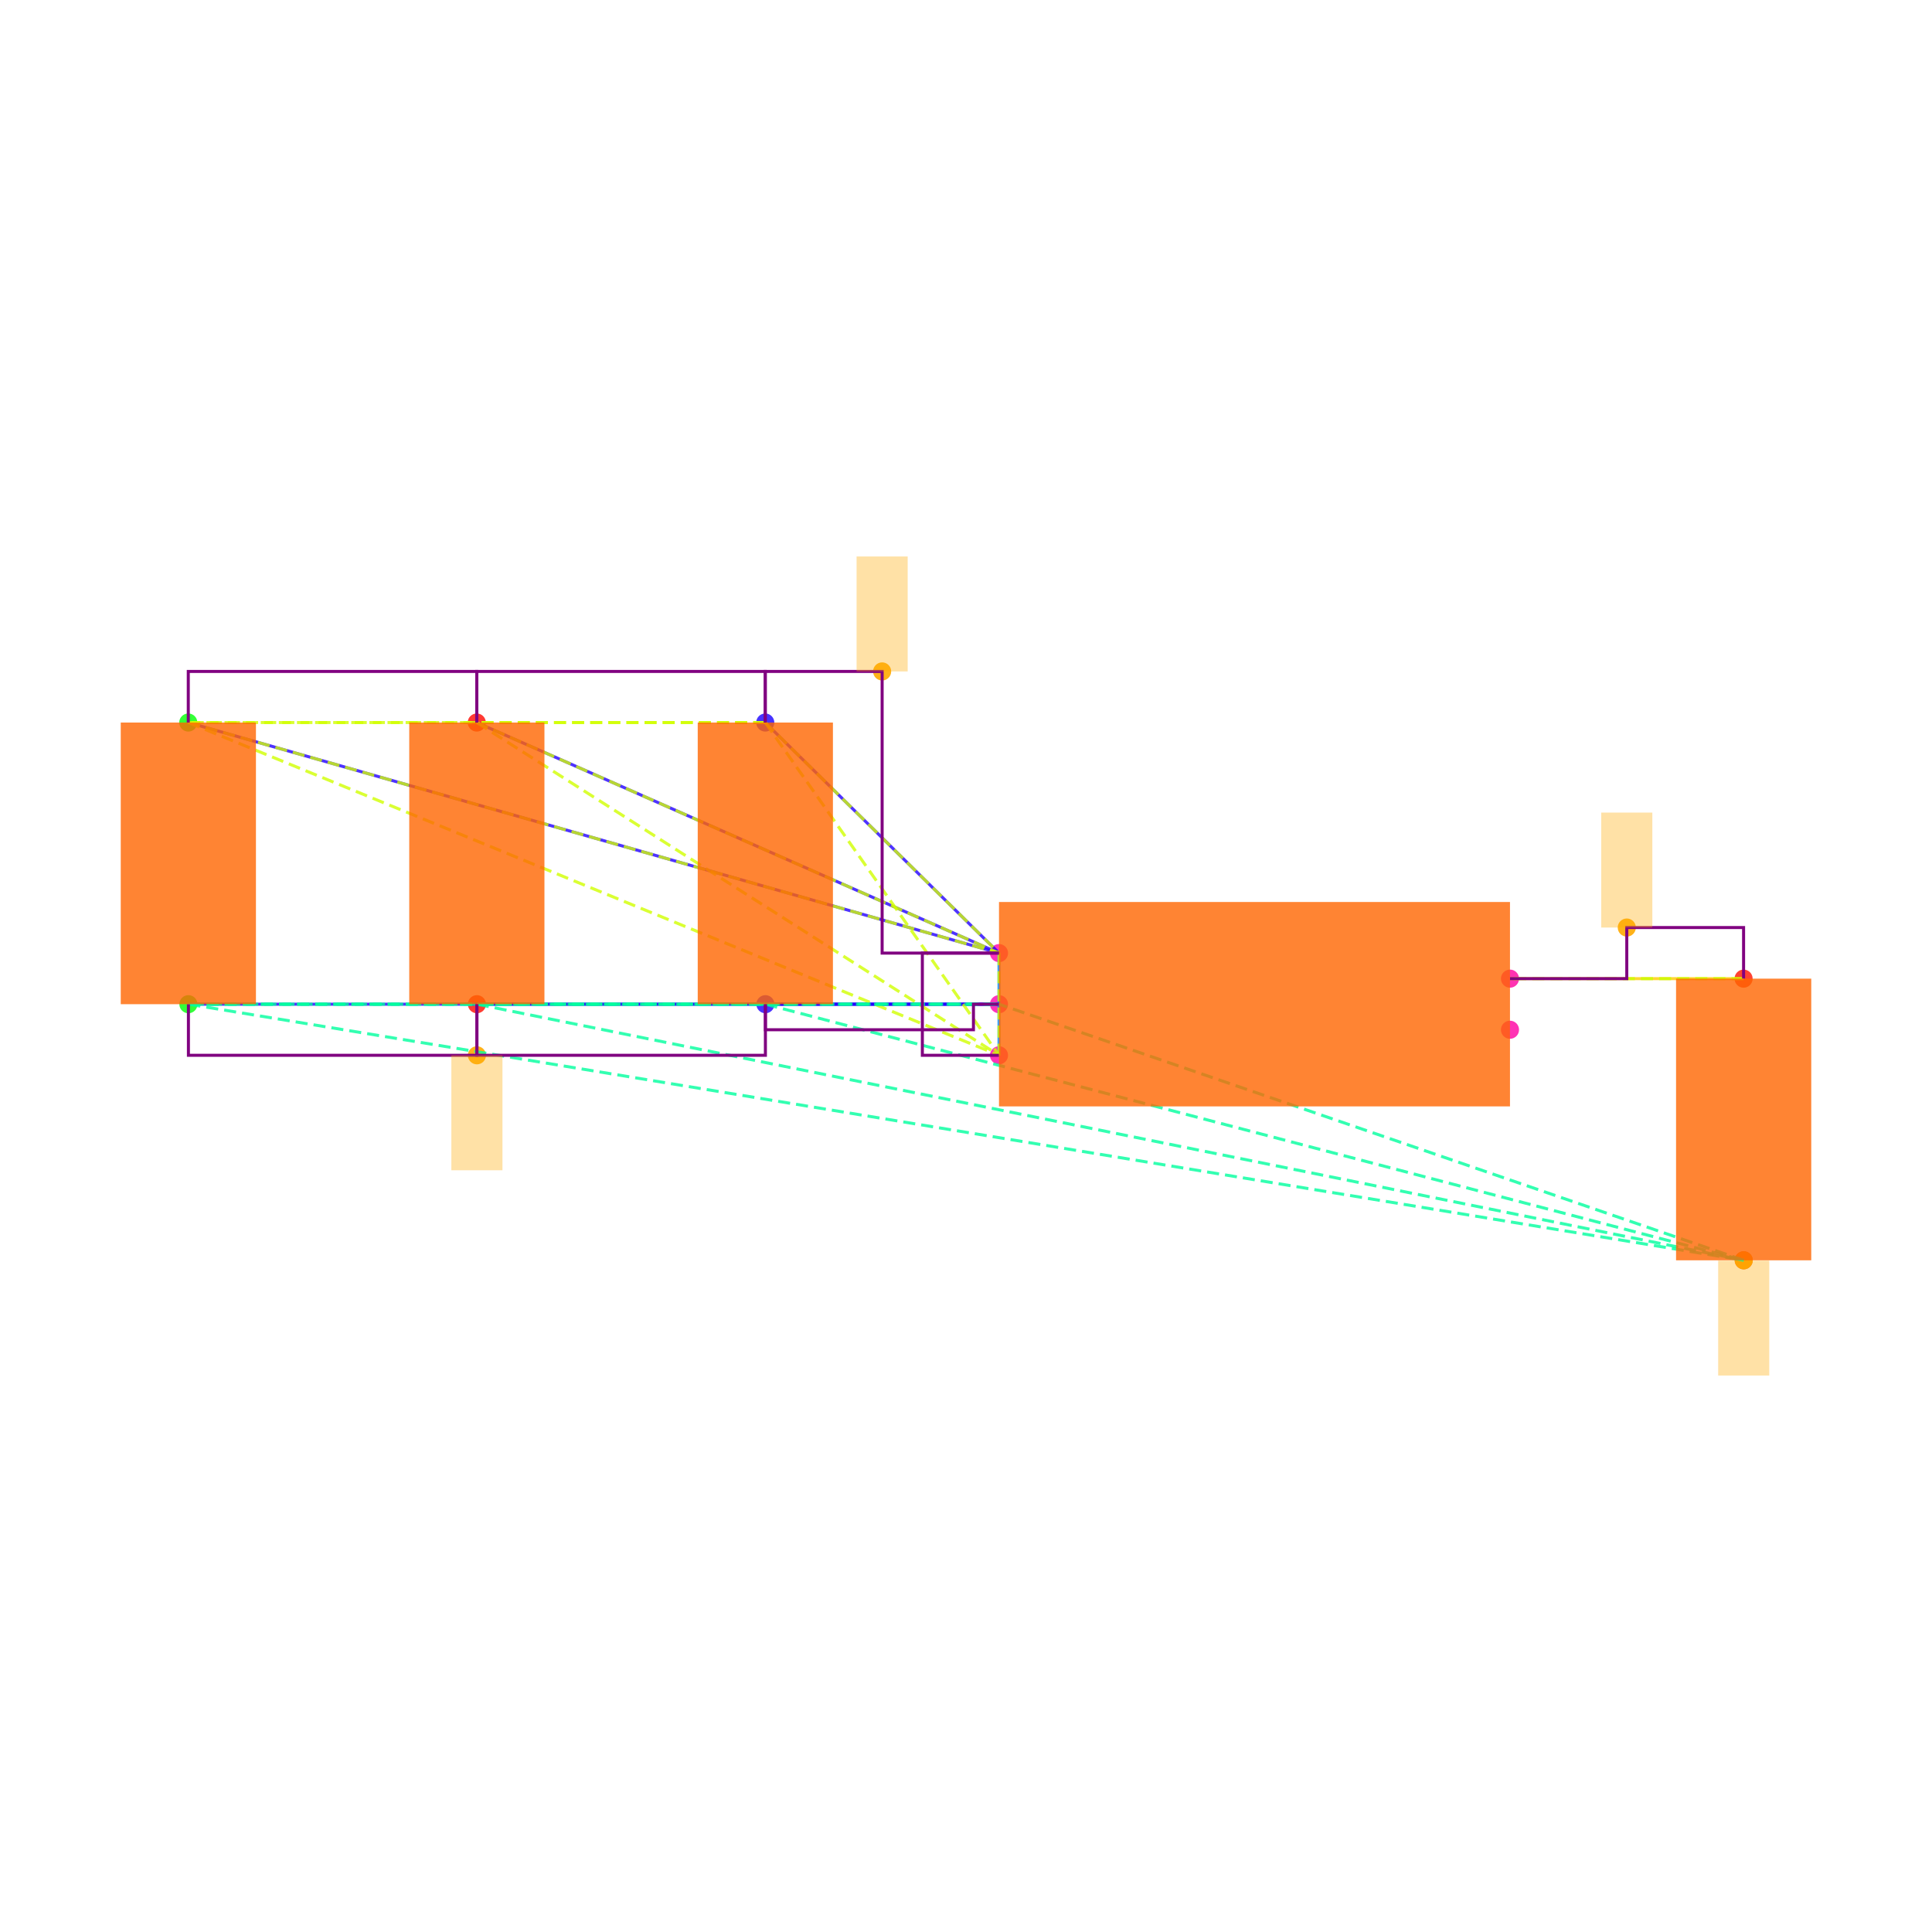
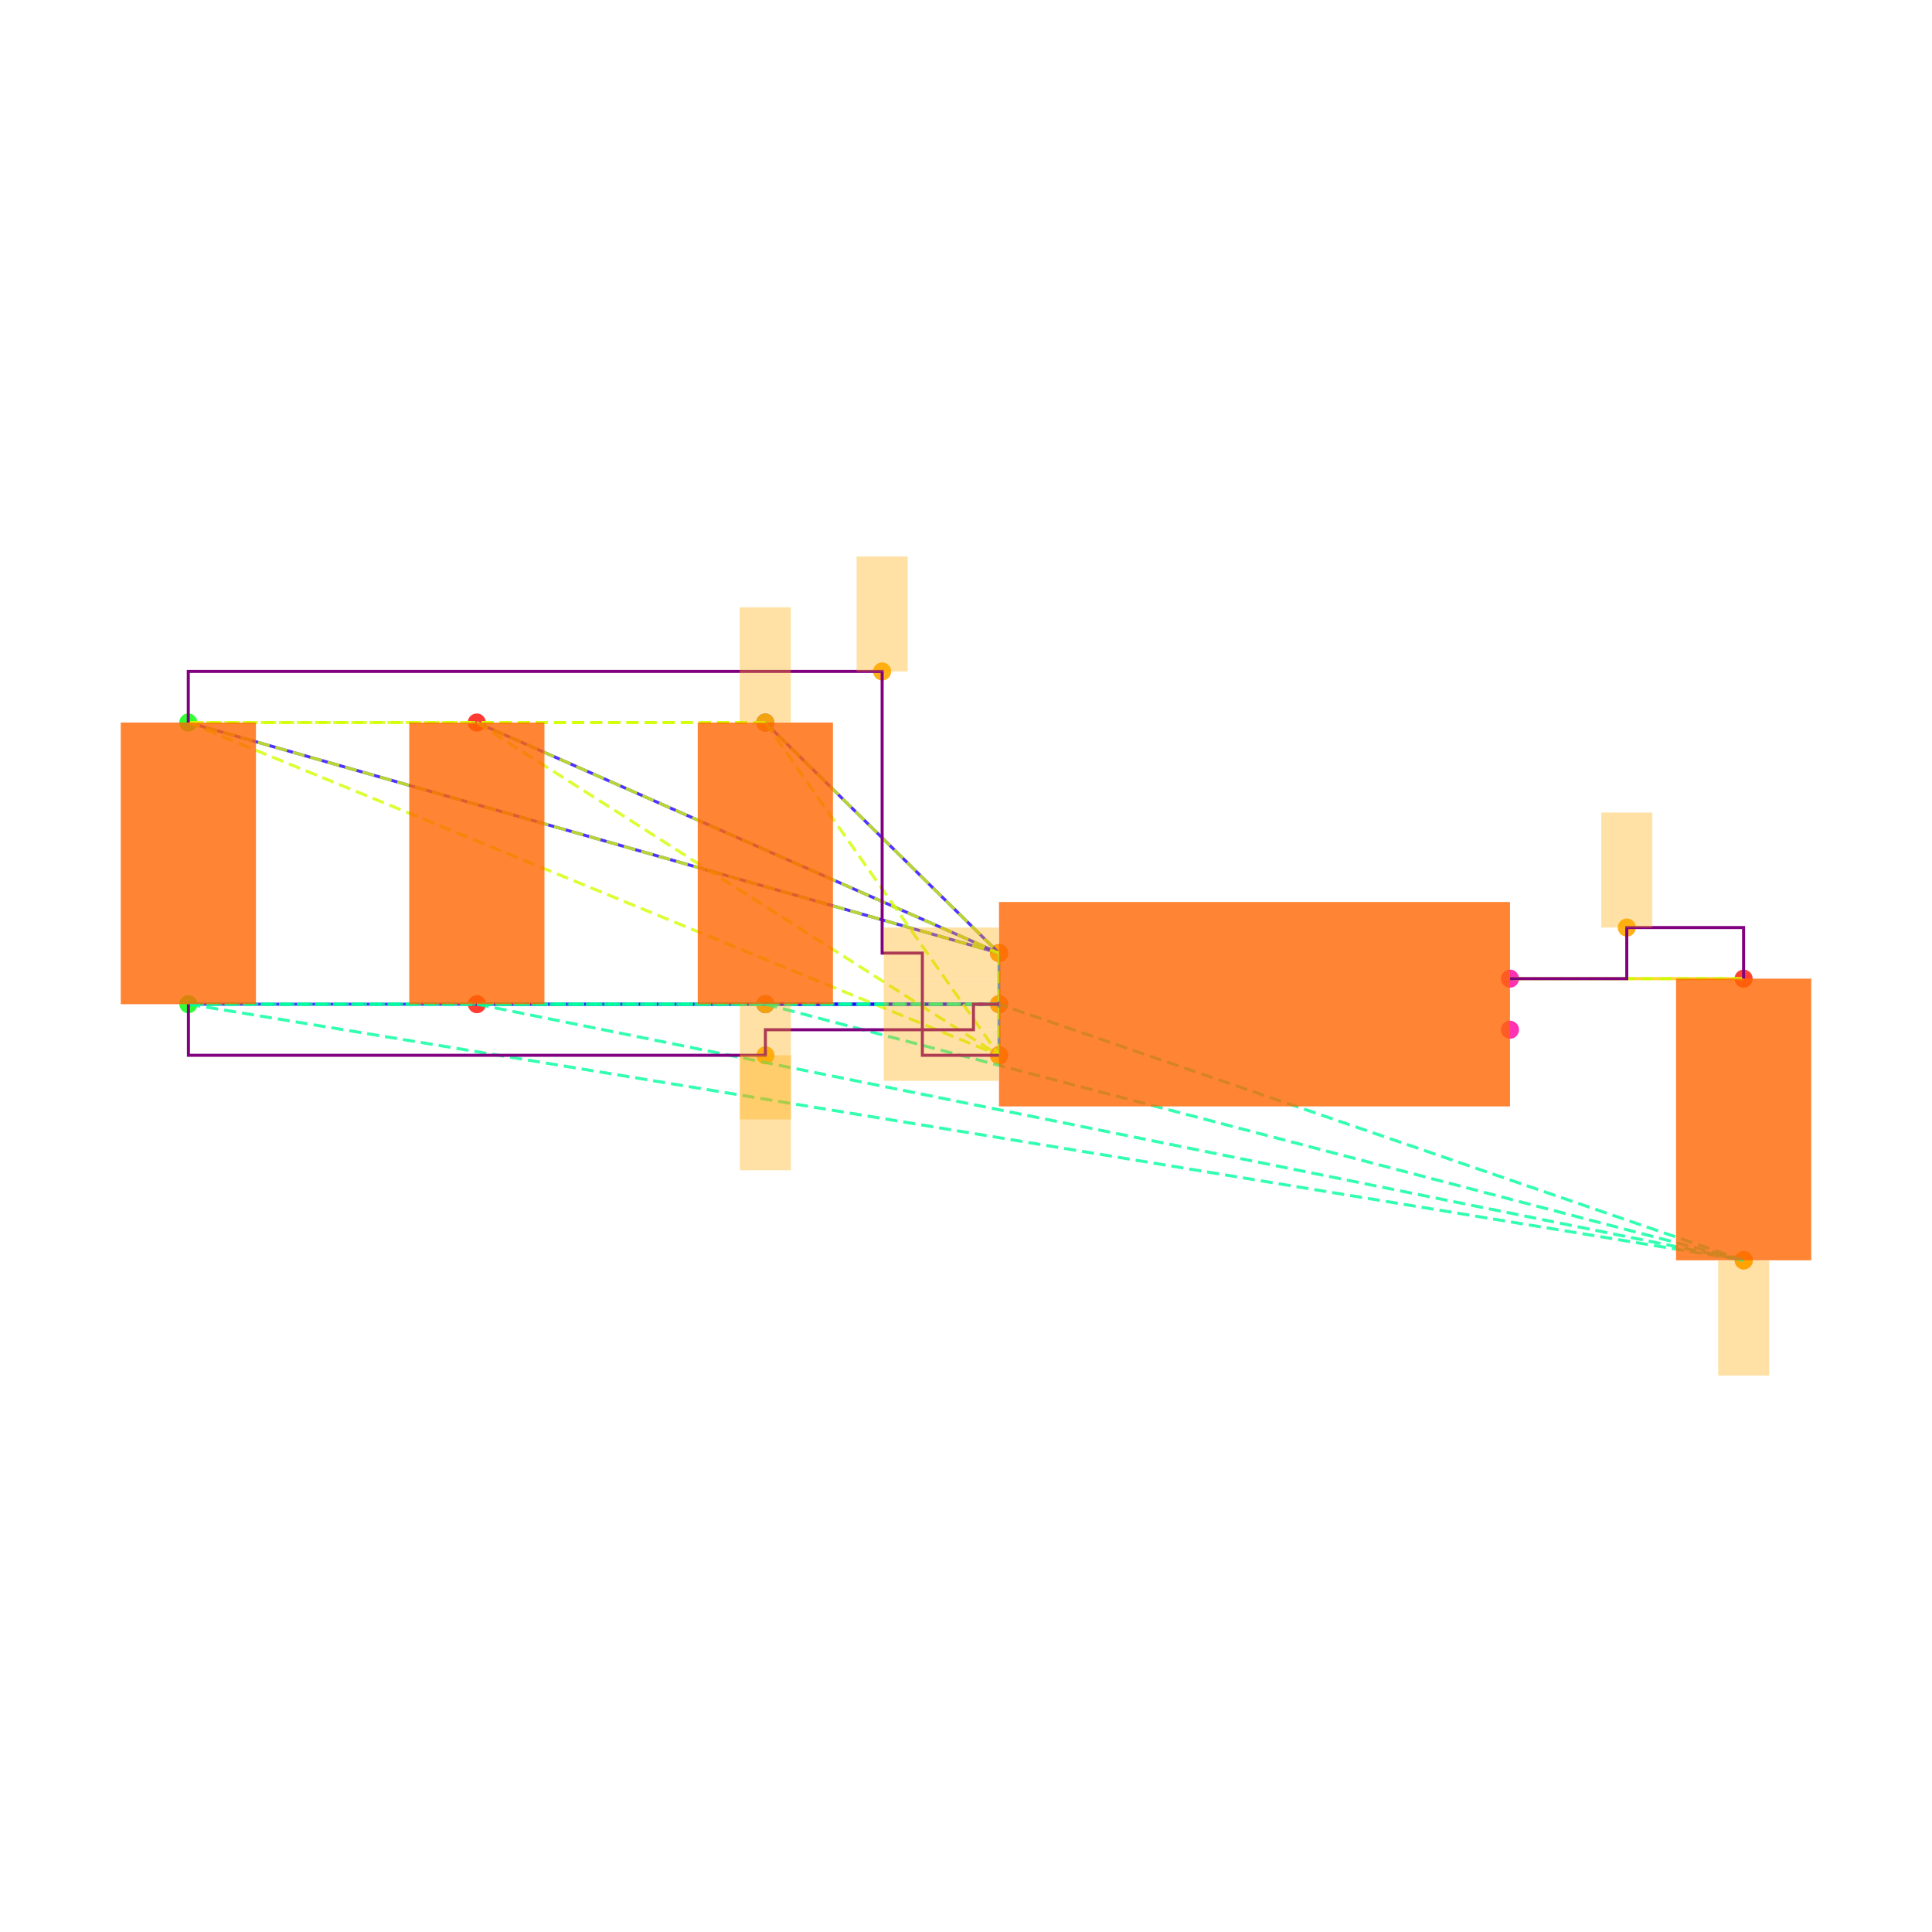
<svg xmlns="http://www.w3.org/2000/svg" width="640" height="640" viewBox="0 0 640 640">
  <rect width="100%" height="100%" fill="white" />
  <g>
    <circle data-type="point" data-label="C6.1 y+" data-x="-1.9148566499999995" data-y="1.1024186000000005" cx="253.503" cy="239.35" r="3" fill="hsl(246, 100%, 50%, 0.8)" />
  </g>
  <g>
    <circle data-type="point" data-label="C6.2 y-" data-x="-1.9143099500000003" data-y="0" cx="253.55" cy="332.653" r="3" fill="hsl(247, 100%, 50%, 0.8)" />
  </g>
  <g>
    <circle data-type="point" data-label="C1.1 y+" data-x="-4.173189849999999" data-y="1.1024186000000002" cx="62.37" cy="239.35" r="3" fill="hsl(121, 100%, 50%, 0.8)" />
  </g>
  <g>
    <circle data-type="point" data-label="C1.2 y-" data-x="-4.17264315" data-y="-2.220446049250313e-16" cx="62.416" cy="332.653" r="3" fill="hsl(122, 100%, 50%, 0.8)" />
  </g>
  <g>
    <circle data-type="point" data-label="C2.1 y+" data-x="-3.0440232499999995" data-y="1.1024186000000002" cx="157.937" cy="239.35" r="3" fill="hsl(2, 100%, 50%, 0.8)" />
  </g>
  <g>
    <circle data-type="point" data-label="C2.2 y-" data-x="-3.0434765500000003" data-y="-2.220446049250313e-16" cx="157.983" cy="332.653" r="3" fill="hsl(3, 100%, 50%, 0.8)" />
  </g>
  <g>
    <circle data-type="point" data-label="C5.1 y+" data-x="1.9143099500000003" data-y="0.09999999999999964" cx="577.584" cy="324.189" r="3" fill="hsl(5, 100%, 50%, 0.8)" />
  </g>
  <g>
    <circle data-type="point" data-label="C5.2 y-" data-x="1.9148566499999995" data-y="-1.0024186000000008" cx="577.63" cy="417.492" r="3" fill="hsl(6, 100%, 50%, 0.8)" />
  </g>
  <g>
    <circle data-type="point" data-label="U1.1 x-" data-x="-1" data-y="0.2" cx="330.932" cy="315.726" r="3" fill="hsl(319, 100%, 50%, 0.8)" />
  </g>
  <g>
    <circle data-type="point" data-label="U1.2 x-" data-x="-1" data-y="0" cx="330.932" cy="332.653" r="3" fill="hsl(320, 100%, 50%, 0.8)" />
  </g>
  <g>
    <circle data-type="point" data-label="U1.3 x-" data-x="-1" data-y="-0.2" cx="330.932" cy="349.58" r="3" fill="hsl(321, 100%, 50%, 0.8)" />
  </g>
  <g>
    <circle data-type="point" data-label="U1.4 x+" data-x="1" data-y="-0.1" cx="500.202" cy="341.116" r="3" fill="hsl(322, 100%, 50%, 0.8)" />
  </g>
  <g>
    <circle data-type="point" data-label="U1.5 x+" data-x="1" data-y="0.1" cx="500.202" cy="324.189" r="3" fill="hsl(323, 100%, 50%, 0.8)" />
  </g>
  <g>
+     <circle data-type="point" data-label="" data-x="-1" data-y="0.2" cx="330.932" cy="315.726" r="3" fill="hsl(40, 100%, 50%, 0.9)" />
+   </g>
+   <g>
+     <circle data-type="point" data-label="" data-x="-1.9148566499999995" data-y="1.1024186000000005" cx="253.503" cy="239.35" r="3" fill="hsl(40, 100%, 50%, 0.9)" />
+   </g>
+   <g>
    <circle data-type="point" data-label="" data-x="-1.4574283249999997" data-y="1.3024186000000004" cx="292.218" cy="222.423" r="3" fill="hsl(40, 100%, 50%, 0.9)" />
  </g>
  <g>
-     <circle data-type="point" data-label="" data-x="-3.0434765500000003" data-y="-0.2000000000000004" cx="157.983" cy="349.58" r="3" fill="hsl(40, 100%, 50%, 0.9)" />
+     <circle data-type="point" data-label="" data-x="-1" data-y="-0.2" cx="330.932" cy="349.58" r="3" fill="hsl(40, 100%, 50%, 0.9)" />
+   </g>
+   <g>
+     <circle data-type="point" data-label="" data-x="-1" data-y="0" cx="330.932" cy="332.653" r="3" fill="hsl(40, 100%, 50%, 0.9)" />
+   </g>
+   <g>
+     <circle data-type="point" data-label="" data-x="-1.9143099500000003" data-y="0" cx="253.55" cy="332.653" r="3" fill="hsl(40, 100%, 50%, 0.9)" />
+   </g>
+   <g>
+     <circle data-type="point" data-label="" data-x="-1.9143099500000003" data-y="-0.2000000000000004" cx="253.55" cy="349.58" r="3" fill="hsl(40, 100%, 50%, 0.9)" />
  </g>
  <g>
    <circle data-type="point" data-label="" data-x="1.9148566499999995" data-y="-1.0024186000000008" cx="577.63" cy="417.492" r="3" fill="hsl(40, 100%, 50%, 0.9)" />
  </g>
  <g>
    <circle data-type="point" data-label="" data-x="1.4571549750000001" data-y="0.29999999999999966" cx="538.893" cy="307.262" r="3" fill="hsl(40, 100%, 50%, 0.9)" />
  </g>
  <g>
    <polyline data-points="-1,0.2 -1.9148566499999995,1.1024186000000005" data-type="line" data-label="" points="330.932,315.726 253.503,239.35" fill="none" stroke="hsl(248, 100%, 50%, 0.8)" stroke-width="1" />
  </g>
  <g>
    <polyline data-points="-1,0.2 -4.173189849999999,1.1024186000000002" data-type="line" data-label="" points="330.932,315.726 62.37,239.35" fill="none" stroke="hsl(248, 100%, 50%, 0.8)" stroke-width="1" />
  </g>
  <g>
    <polyline data-points="-1,0.2 -3.0440232499999995,1.1024186000000002" data-type="line" data-label="" points="330.932,315.726 157.937,239.35" fill="none" stroke="hsl(248, 100%, 50%, 0.8)" stroke-width="1" />
  </g>
  <g>
    <polyline data-points="-1,0 -1.9143099500000003,0" data-type="line" data-label="" points="330.932,332.653 253.55,332.653" fill="none" stroke="hsl(248, 100%, 50%, 0.8)" stroke-width="1" />
  </g>
  <g>
    <polyline data-points="-1,0 -4.17264315,-2.220446049250313e-16" data-type="line" data-label="" points="330.932,332.653 62.416,332.653" fill="none" stroke="hsl(248, 100%, 50%, 0.8)" stroke-width="1" />
  </g>
  <g>
    <polyline data-points="-1,0 -3.0434765500000003,-2.220446049250313e-16" data-type="line" data-label="" points="330.932,332.653 157.983,332.653" fill="none" stroke="hsl(248, 100%, 50%, 0.8)" stroke-width="1" />
  </g>
  <g>
    <polyline data-points="-1,-0.2 -1,0.2" data-type="line" data-label="" points="330.932,349.58 330.932,315.726" fill="none" stroke="hsl(208, 100%, 50%, 0.8)" stroke-width="1" />
  </g>
  <g>
    <polyline data-points="1,0.1 1.9143099500000003,0.09999999999999964" data-type="line" data-label="" points="500.202,324.189 577.584,324.189" fill="none" stroke="hsl(48, 100%, 50%, 0.8)" stroke-width="1" />
  </g>
  <g>
    <polyline data-points="-1.9148566499999995,1.1024186000000005 -4.173189849999999,1.1024186000000002" data-type="line" data-label="" points="253.503,239.35 62.37,239.35" fill="none" stroke="hsl(71, 100%, 50%, 0.8)" stroke-width="1" stroke-dasharray="4 2" />
  </g>
  <g>
    <polyline data-points="-1.9148566499999995,1.1024186000000005 -3.0440232499999995,1.1024186000000002" data-type="line" data-label="" points="253.503,239.35 157.937,239.35" fill="none" stroke="hsl(71, 100%, 50%, 0.8)" stroke-width="1" stroke-dasharray="4 2" />
  </g>
  <g>
    <polyline data-points="-1.9148566499999995,1.1024186000000005 -1,0.2" data-type="line" data-label="" points="253.503,239.35 330.932,315.726" fill="none" stroke="hsl(71, 100%, 50%, 0.8)" stroke-width="1" stroke-dasharray="4 2" />
  </g>
  <g>
    <polyline data-points="-1.9148566499999995,1.1024186000000005 -1,-0.2" data-type="line" data-label="" points="253.503,239.35 330.932,349.58" fill="none" stroke="hsl(71, 100%, 50%, 0.8)" stroke-width="1" stroke-dasharray="4 2" />
  </g>
  <g>
    <polyline data-points="-4.173189849999999,1.1024186000000002 -3.0440232499999995,1.1024186000000002" data-type="line" data-label="" points="62.37,239.35 157.937,239.35" fill="none" stroke="hsl(71, 100%, 50%, 0.8)" stroke-width="1" stroke-dasharray="4 2" />
  </g>
  <g>
    <polyline data-points="-4.173189849999999,1.1024186000000002 -1,0.2" data-type="line" data-label="" points="62.37,239.35 330.932,315.726" fill="none" stroke="hsl(71, 100%, 50%, 0.8)" stroke-width="1" stroke-dasharray="4 2" />
  </g>
  <g>
    <polyline data-points="-4.173189849999999,1.1024186000000002 -1,-0.2" data-type="line" data-label="" points="62.37,239.35 330.932,349.58" fill="none" stroke="hsl(71, 100%, 50%, 0.8)" stroke-width="1" stroke-dasharray="4 2" />
  </g>
  <g>
    <polyline data-points="-3.0440232499999995,1.1024186000000002 -1,0.2" data-type="line" data-label="" points="157.937,239.35 330.932,315.726" fill="none" stroke="hsl(71, 100%, 50%, 0.8)" stroke-width="1" stroke-dasharray="4 2" />
  </g>
  <g>
    <polyline data-points="-3.0440232499999995,1.1024186000000002 -1,-0.2" data-type="line" data-label="" points="157.937,239.35 330.932,349.58" fill="none" stroke="hsl(71, 100%, 50%, 0.8)" stroke-width="1" stroke-dasharray="4 2" />
  </g>
  <g>
    <polyline data-points="-1,0.2 -1,-0.2" data-type="line" data-label="" points="330.932,315.726 330.932,349.58" fill="none" stroke="hsl(71, 100%, 50%, 0.8)" stroke-width="1" stroke-dasharray="4 2" />
  </g>
  <g>
    <polyline data-points="-1.9143099500000003,0 -4.17264315,-2.220446049250313e-16" data-type="line" data-label="" points="253.55,332.653 62.416,332.653" fill="none" stroke="hsl(157, 100%, 50%, 0.8)" stroke-width="1" stroke-dasharray="4 2" />
  </g>
  <g>
    <polyline data-points="-1.9143099500000003,0 -3.0434765500000003,-2.220446049250313e-16" data-type="line" data-label="" points="253.55,332.653 157.983,332.653" fill="none" stroke="hsl(157, 100%, 50%, 0.8)" stroke-width="1" stroke-dasharray="4 2" />
  </g>
  <g>
    <polyline data-points="-1.9143099500000003,0 1.9148566499999995,-1.0024186000000008" data-type="line" data-label="" points="253.55,332.653 577.63,417.492" fill="none" stroke="hsl(157, 100%, 50%, 0.8)" stroke-width="1" stroke-dasharray="4 2" />
  </g>
  <g>
    <polyline data-points="-1.9143099500000003,0 -1,0" data-type="line" data-label="" points="253.55,332.653 330.932,332.653" fill="none" stroke="hsl(157, 100%, 50%, 0.8)" stroke-width="1" stroke-dasharray="4 2" />
  </g>
  <g>
    <polyline data-points="-4.17264315,-2.220446049250313e-16 -3.0434765500000003,-2.220446049250313e-16" data-type="line" data-label="" points="62.416,332.653 157.983,332.653" fill="none" stroke="hsl(157, 100%, 50%, 0.8)" stroke-width="1" stroke-dasharray="4 2" />
  </g>
  <g>
    <polyline data-points="-4.17264315,-2.220446049250313e-16 1.9148566499999995,-1.0024186000000008" data-type="line" data-label="" points="62.416,332.653 577.63,417.492" fill="none" stroke="hsl(157, 100%, 50%, 0.8)" stroke-width="1" stroke-dasharray="4 2" />
  </g>
  <g>
    <polyline data-points="-4.17264315,-2.220446049250313e-16 -1,0" data-type="line" data-label="" points="62.416,332.653 330.932,332.653" fill="none" stroke="hsl(157, 100%, 50%, 0.8)" stroke-width="1" stroke-dasharray="4 2" />
  </g>
  <g>
    <polyline data-points="-3.0434765500000003,-2.220446049250313e-16 1.9148566499999995,-1.0024186000000008" data-type="line" data-label="" points="157.983,332.653 577.63,417.492" fill="none" stroke="hsl(157, 100%, 50%, 0.8)" stroke-width="1" stroke-dasharray="4 2" />
  </g>
  <g>
    <polyline data-points="-3.0434765500000003,-2.220446049250313e-16 -1,0" data-type="line" data-label="" points="157.983,332.653 330.932,332.653" fill="none" stroke="hsl(157, 100%, 50%, 0.8)" stroke-width="1" stroke-dasharray="4 2" />
  </g>
  <g>
    <polyline data-points="1.9148566499999995,-1.0024186000000008 -1,0" data-type="line" data-label="" points="577.63,417.492 330.932,332.653" fill="none" stroke="hsl(157, 100%, 50%, 0.8)" stroke-width="1" stroke-dasharray="4 2" />
  </g>
  <g>
    <polyline data-points="1.9143099500000003,0.09999999999999964 1,0.1" data-type="line" data-label="" points="577.584,324.189 500.202,324.189" fill="none" stroke="hsl(73, 100%, 50%, 0.8)" stroke-width="1" stroke-dasharray="4 2" />
  </g>
  <g>
-     <polyline data-points="-3.0440232499999995,1.1024186000000002 -3.0440232499999995,1.3024186000000004 -4.173189849999999,1.3024186000000004 -4.173189849999999,1.1024186000000002" data-type="line" data-label="" points="157.937,239.35 157.937,222.423 62.37,222.423 62.37,239.35" fill="none" stroke="purple" stroke-width="1" />
-   </g>
-   <g>
-     <polyline data-points="-1.9148566499999995,1.1024186000000002 -1.9148566499999995,1.3024186000000004 -3.0440232499999995,1.3024186000000004 -3.0440232499999995,1.1024186000000002" data-type="line" data-label="" points="253.503,239.35 253.503,222.423 157.937,222.423 157.937,239.35" fill="none" stroke="purple" stroke-width="1" />
-   </g>
-   <g>
-     <polyline data-points="-1,0.20000000000000018 -1.4574283249999997,0.20000000000000018 -1.4574283249999997,1.3024186000000004 -1.9148566499999995,1.3024186000000004 -1.9148566499999995,1.1024186000000005" data-type="line" data-label="" points="330.932,315.726 292.218,315.726 292.218,222.423 253.503,222.423 253.503,239.35" fill="none" stroke="purple" stroke-width="1" />
-   </g>
-   <g>
-     <polyline data-points="-1,-0.2 -1.3,-0.2 -1.3,0.2 -1,0.2" data-type="line" data-label="" points="330.932,349.58 305.542,349.58 305.542,315.726 330.932,315.726" fill="none" stroke="purple" stroke-width="1" />
-   </g>
-   <g>
-     <polyline data-points="-3.0434765500000003,-2.220446049250313e-16 -3.0434765500000003,-0.2000000000000004 -4.17264315,-0.2000000000000004 -4.17264315,-2.220446049250313e-16" data-type="line" data-label="" points="157.983,332.653 157.983,349.58 62.416,349.58 62.416,332.653" fill="none" stroke="purple" stroke-width="1" />
-   </g>
-   <g>
-     <polyline data-points="-1.9143099500000003,-2.220446049250313e-16 -1.9143099500000003,-0.2000000000000004 -3.0434765500000003,-0.2000000000000004 -3.0434765500000003,-2.220446049250313e-16" data-type="line" data-label="" points="253.55,332.653 253.55,349.58 157.983,349.58 157.983,332.653" fill="none" stroke="purple" stroke-width="1" />
-   </g>
-   <g>
-     <polyline data-points="-1,0 -1.0999999999999999,0 -1.0999999999999999,-0.09999999999999995 -1.9143099500000003,-0.09999999999999995 -1.9143099500000003,0" data-type="line" data-label="" points="330.932,332.653 322.469,332.653 322.469,341.116 253.55,341.116 253.55,332.653" fill="none" stroke="purple" stroke-width="1" />
+     <polyline data-points="-1,-0.2 -1.3,-0.2 -1.3,0.2 -1.4574283249999997,0.20000000000000018 -1.4574283249999997,1.3024186000000004 -1.9148566499999995,1.3024186000000004 -3.0440232499999995,1.3024186000000004 -4.173189849999999,1.3024186000000004 -4.173189849999999,1.1024186000000002" data-type="line" data-label="" points="330.932,349.58 305.542,349.58 305.542,315.726 292.218,315.726 292.218,222.423 253.503,222.423 157.937,222.423 62.37,222.423 62.37,239.35" fill="none" stroke="purple" stroke-width="1" />
+   </g>
+   <g>
+     <polyline data-points="-1,0 -1.0999999999999999,0 -1.0999999999999999,-0.09999999999999995 -1.9143099500000003,-0.09999999999999995 -1.9143099500000003,-0.2000000000000004 -3.0434765500000003,-0.2000000000000004 -4.17264315,-0.2000000000000004 -4.17264315,-2.220446049250313e-16" data-type="line" data-label="" points="330.932,332.653 322.469,332.653 322.469,341.116 253.55,341.116 253.55,349.58 157.983,349.58 62.416,349.58 62.416,332.653" fill="none" stroke="purple" stroke-width="1" />
  </g>
  <g>
    <polyline data-points="1,0.1 1.4571549750000001,0.1 1.4571549750000001,0.29999999999999966 1.9143099500000003,0.29999999999999966 1.9143099500000003,0.09999999999999964" data-type="line" data-label="" points="500.202,324.189 538.893,324.189 538.893,307.262 577.584,307.262 577.584,324.189" fill="none" stroke="purple" stroke-width="1" />
  </g>
  <g>
    <rect data-type="rect" data-label="schematic_component_0" data-x="-1.9145832999999999" data-y="0.5512093000000002" x="231.133" y="239.35" width="44.786" height="93.303" fill="hsl(24, 100%, 50%, 0.8)" stroke="black" stroke-width="0.012" />
  </g>
  <g>
    <rect data-type="rect" data-label="schematic_component_1" data-x="-4.1729164999999995" data-y="0.5512093" x="40" y="239.35" width="44.786" height="93.303" fill="hsl(24, 100%, 50%, 0.8)" stroke="black" stroke-width="0.012" />
  </g>
  <g>
    <rect data-type="rect" data-label="schematic_component_2" data-x="-3.0437499" data-y="0.5512093" x="135.567" y="239.35" width="44.786" height="93.303" fill="hsl(24, 100%, 50%, 0.8)" stroke="black" stroke-width="0.012" />
  </g>
  <g>
    <rect data-type="rect" data-label="schematic_component_3" data-x="1.9145832999999999" data-y="-0.4512093000000006" x="555.214" y="324.189" width="44.786" height="93.303" fill="hsl(24, 100%, 50%, 0.8)" stroke="black" stroke-width="0.012" />
  </g>
  <g>
    <rect data-type="rect" data-label="schematic_component_4" data-x="0" data-y="0" x="330.932" y="298.799" width="169.27" height="67.708" fill="hsl(24, 100%, 50%, 0.8)" stroke="black" stroke-width="0.012" />
  </g>
  <g>
+     <rect data-type="rect" data-label="" data-x="-1.226" data-y="0.2" x="292.762" y="307.262" width="38.086" height="16.927" fill="hsl(40, 100%, 50%, 0.35)" stroke="black" stroke-width="0.012" />
+   </g>
+   <g>
+     <rect data-type="rect" data-label="" data-x="-1.9148566499999995" data-y="1.3284186000000004" x="245.04" y="201.18" width="16.927" height="38.086" fill="hsl(40, 100%, 50%, 0.35)" stroke="black" stroke-width="0.012" />
+   </g>
+   <g>
    <rect data-type="rect" data-label="" data-x="-1.4574283249999997" data-y="1.5274186000000005" x="283.754" y="184.337" width="16.927" height="38.086" fill="hsl(40, 100%, 50%, 0.35)" stroke="black" stroke-width="0.012" />
  </g>
  <g>
-     <rect data-type="rect" data-label="" data-x="-3.0434765500000003" data-y="-0.4250000000000004" x="149.519" y="349.58" width="16.927" height="38.086" fill="hsl(40, 100%, 50%, 0.35)" stroke="black" stroke-width="0.012" />
+     <rect data-type="rect" data-label="" data-x="-1.226" data-y="-0.2" x="292.762" y="341.116" width="38.086" height="16.927" fill="hsl(40, 100%, 50%, 0.35)" stroke="black" stroke-width="0.012" />
+   </g>
+   <g>
+     <rect data-type="rect" data-label="" data-x="-1.226" data-y="0" x="292.762" y="324.189" width="38.086" height="16.927" fill="hsl(40, 100%, 50%, 0.35)" stroke="black" stroke-width="0.012" />
+   </g>
+   <g>
+     <rect data-type="rect" data-label="" data-x="-1.9143099500000003" data-y="-0.226" x="245.086" y="332.738" width="16.927" height="38.086" fill="hsl(40, 100%, 50%, 0.35)" stroke="black" stroke-width="0.012" />
+   </g>
+   <g>
+     <rect data-type="rect" data-label="" data-x="-1.9143099500000003" data-y="-0.4250000000000004" x="245.086" y="349.58" width="16.927" height="38.086" fill="hsl(40, 100%, 50%, 0.35)" stroke="black" stroke-width="0.012" />
  </g>
  <g>
    <rect data-type="rect" data-label="" data-x="1.9148566499999995" data-y="-1.2284186000000008" x="569.167" y="417.577" width="16.927" height="38.086" fill="hsl(40, 100%, 50%, 0.35)" stroke="black" stroke-width="0.012" />
  </g>
  <g>
    <rect data-type="rect" data-label="" data-x="1.4571549750000001" data-y="0.5249999999999997" x="530.429" y="269.177" width="16.927" height="38.086" fill="hsl(40, 100%, 50%, 0.35)" stroke="black" stroke-width="0.012" />
  </g>
  <g id="crosshair" style="display: none">
    <line id="crosshair-h" y1="0" y2="640" stroke="#666" stroke-width="0.5" />
    <line id="crosshair-v" x1="0" x2="640" stroke="#666" stroke-width="0.5" />
    <text id="coordinates" font-family="monospace" font-size="12" fill="#666" />
  </g>
</svg>
